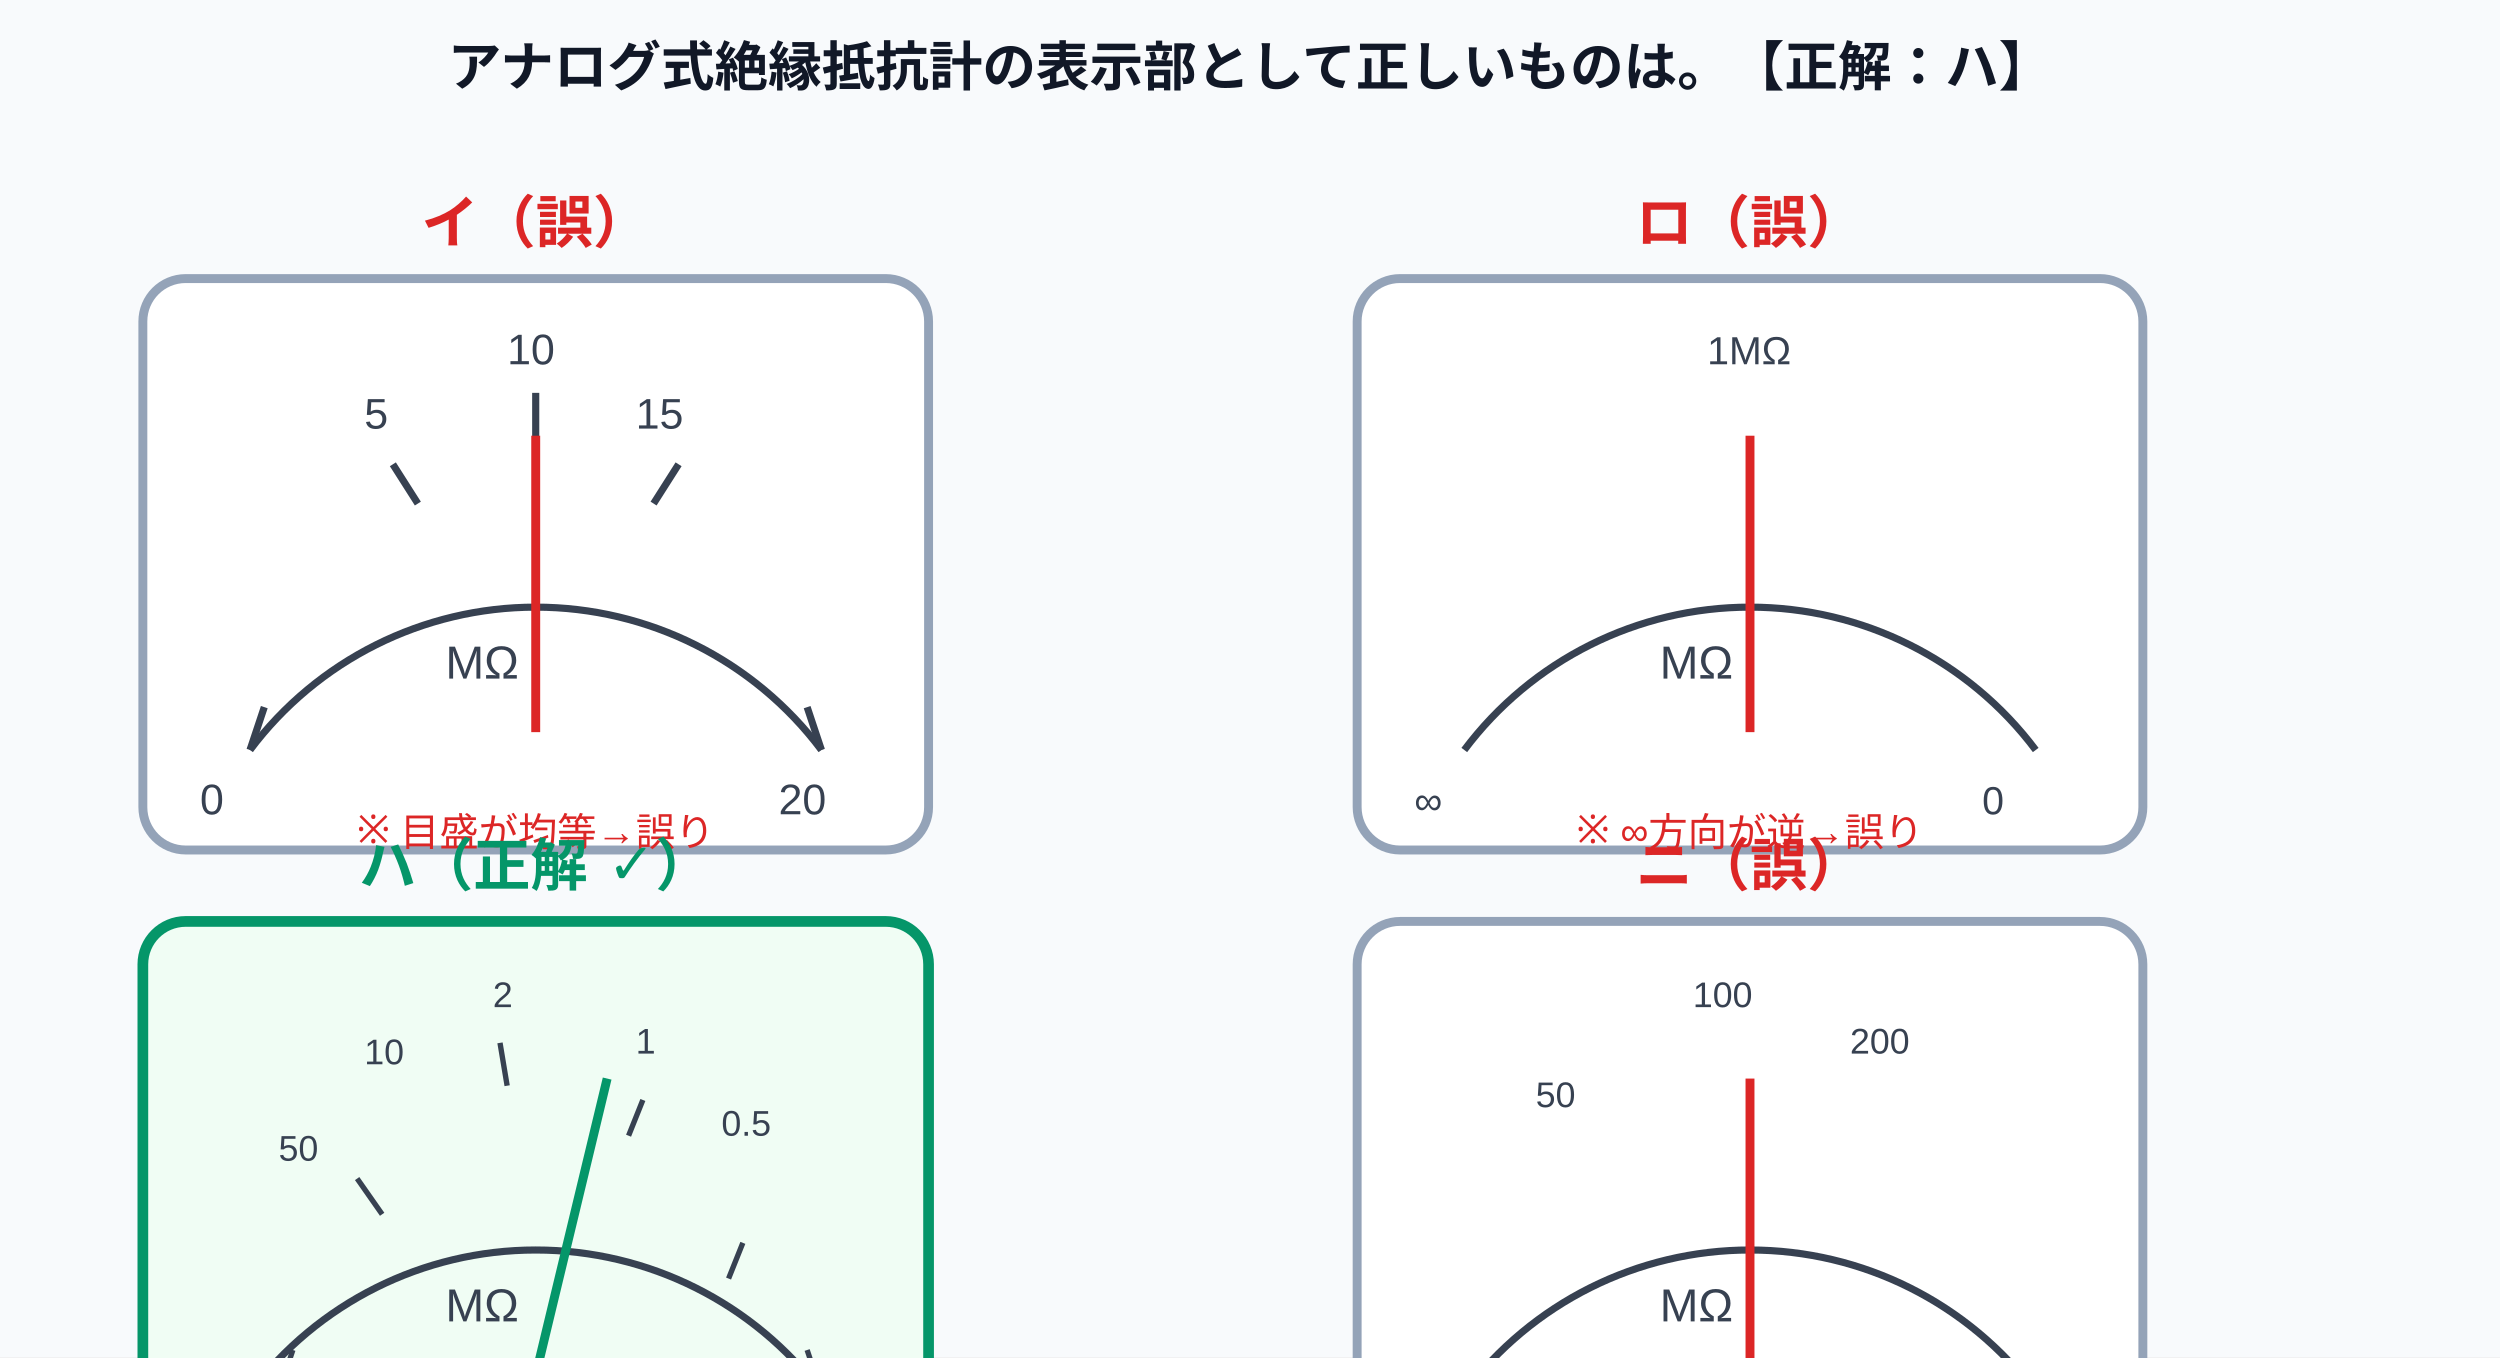
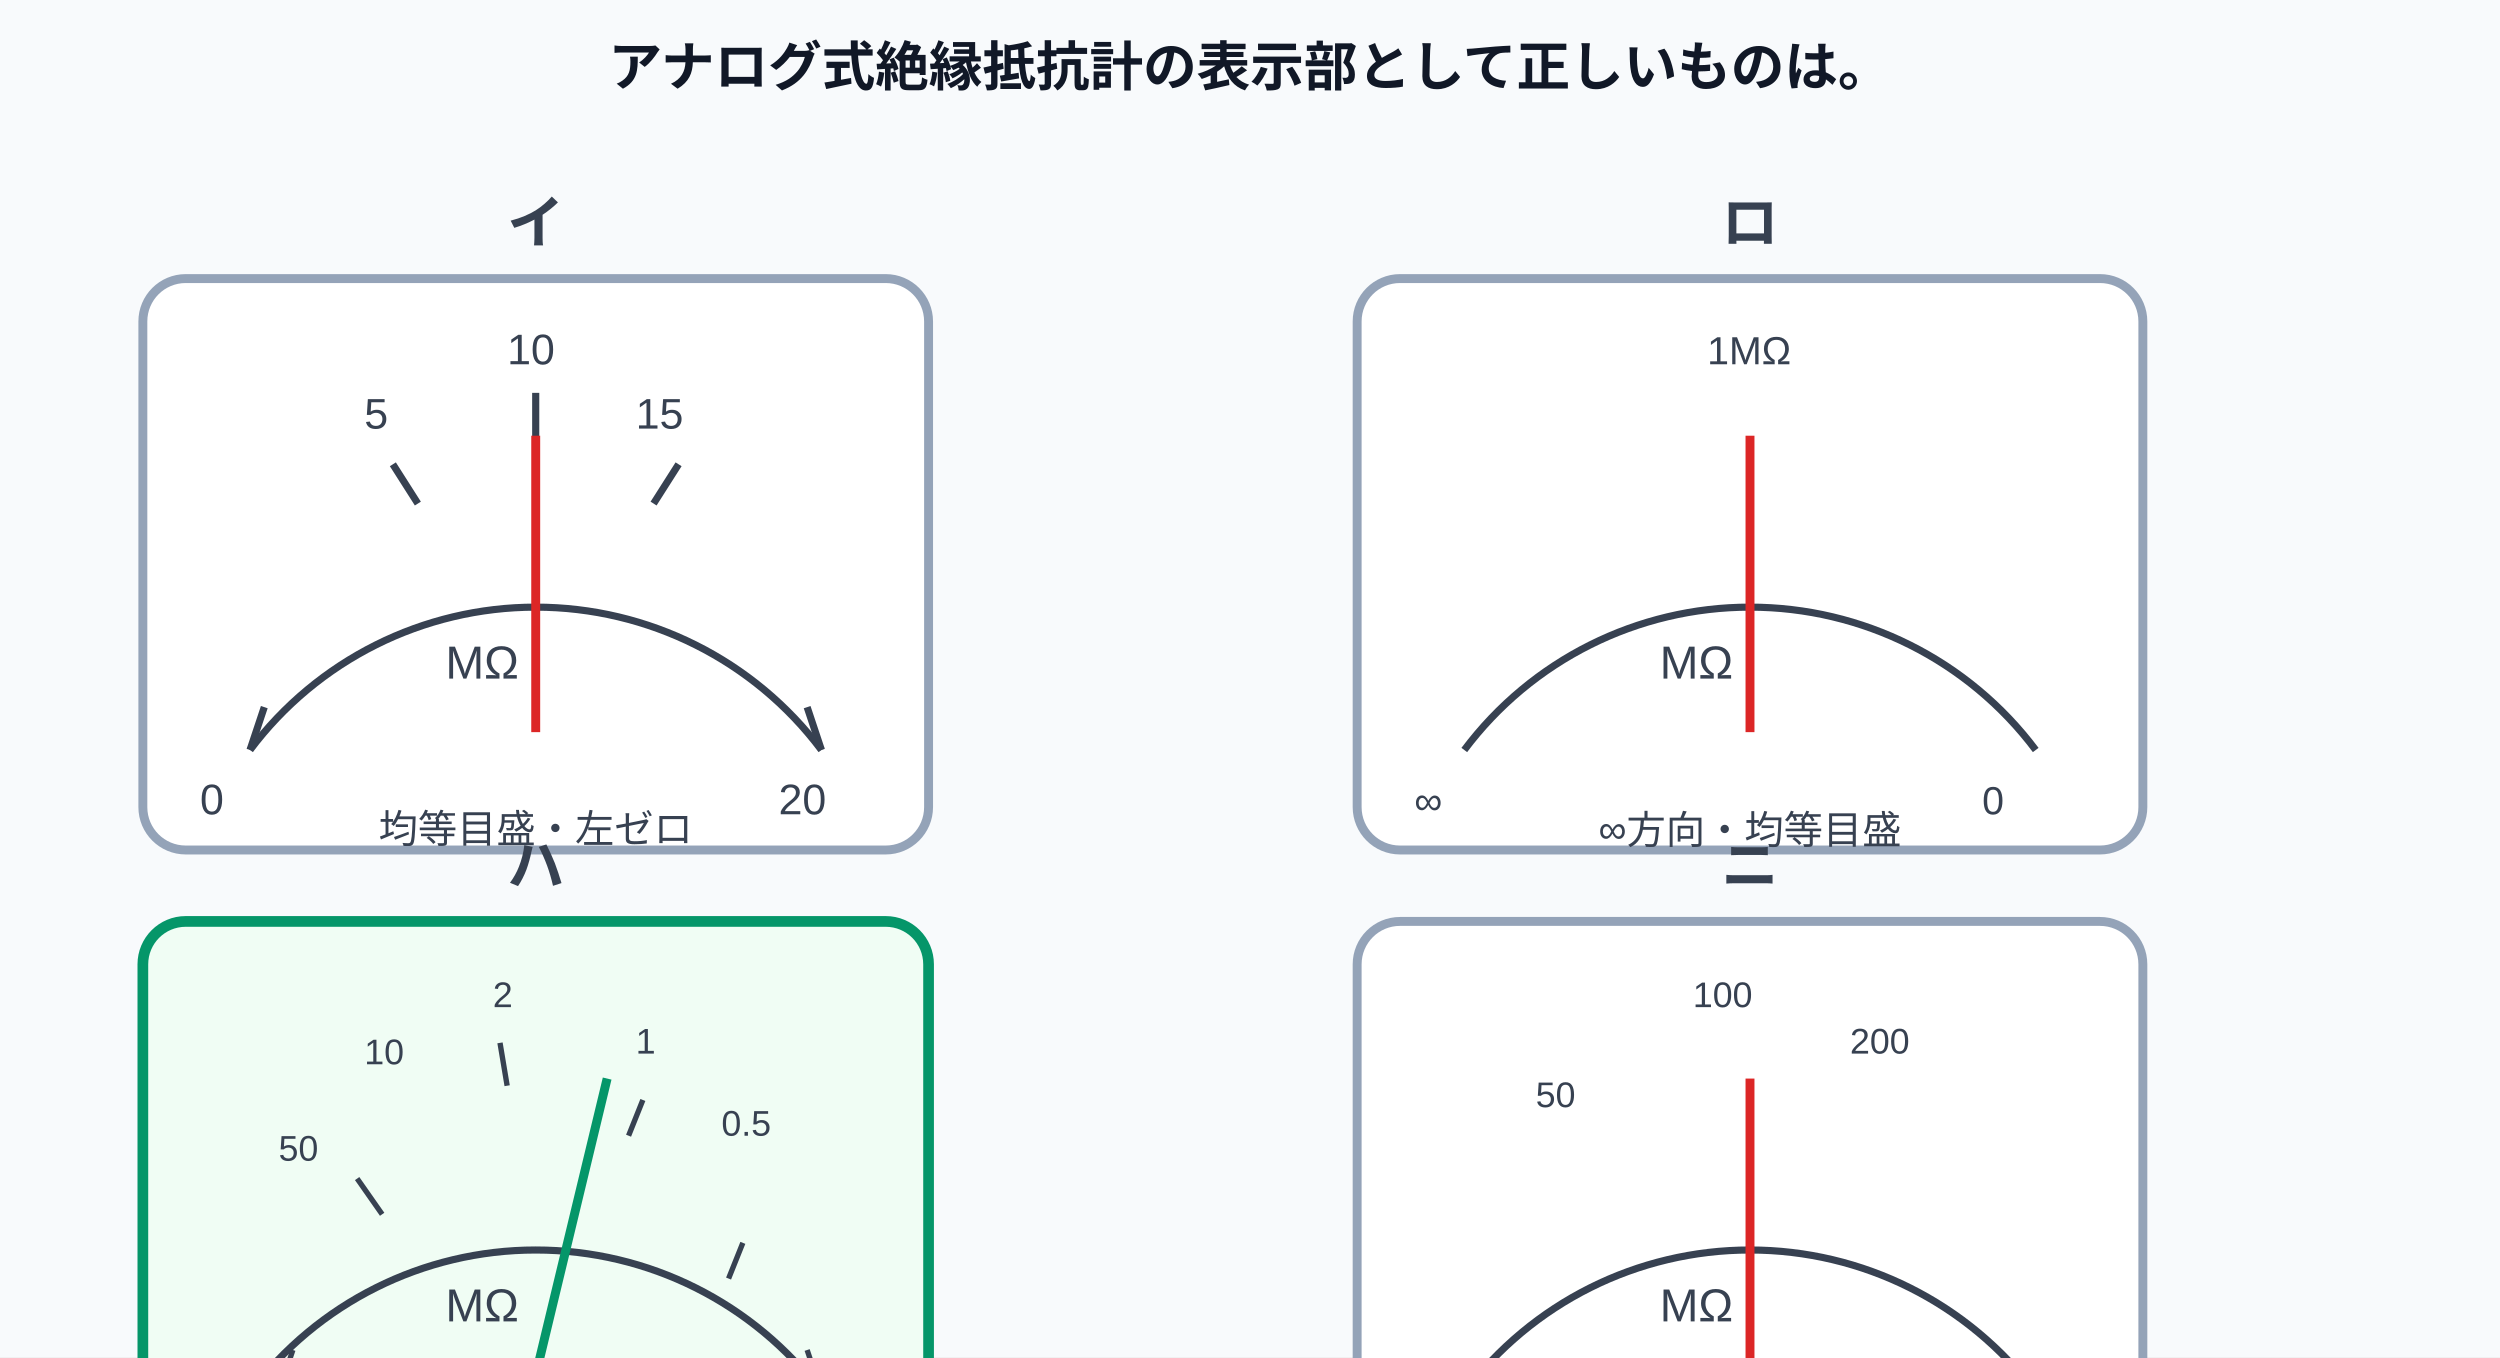
- <svg xmlns="http://www.w3.org/2000/svg" viewBox="0 0 700 380" role="img" aria-labelledby="title desc">
+ <svg xmlns="http://www.w3.org/2000/svg" viewBox="0 0 700 380" width="700" height="380" role="img" aria-labelledby="title desc">
  <rect width="700" height="380" fill="#f8fafc" />
-   <text x="350" y="24" font-family="Arial,'Hiragino Sans','Yu Gothic',sans-serif" font-size="15" text-anchor="middle" font-weight="bold" fill="#111827">アナログ式絶縁抵抗計の表示部として正しいものは。【正解：ハ】</text>
+   <text x="350" y="24" font-family="Arial,'Hiragino Sans','Yu Gothic',sans-serif" font-size="15" text-anchor="middle" font-weight="bold" fill="#111827">アナログ式絶縁抵抗計の表示部として正しいものは。</text>
  <g transform="translate(30,50)">
-     <text x="120" y="18" font-family="Arial,'Hiragino Sans','Yu Gothic',sans-serif" font-size="16" text-anchor="middle" font-weight="bold" fill="#dc2626">イ（誤）</text>
+     <text x="120" y="18" font-family="Arial,'Hiragino Sans','Yu Gothic',sans-serif" font-size="16" text-anchor="middle" font-weight="bold" fill="#374151">イ</text>
    <rect x="10" y="28" width="220" height="160" rx="12" fill="#fff" stroke="#94a3b8" stroke-width="2.5" />
    <path d="M40 160 A100 100 0 0 1 200 160" fill="none" stroke="#374151" stroke-width="2" />
    <line x1="40" y1="160" x2="44" y2="148" stroke="#374151" stroke-width="2" />
    <line x1="80" y1="80" x2="87" y2="91" stroke="#374151" stroke-width="2" />
    <line x1="120" y1="60" x2="120" y2="74" stroke="#374151" stroke-width="2" />
    <line x1="160" y1="80" x2="153" y2="91" stroke="#374151" stroke-width="2" />
    <line x1="200" y1="160" x2="196" y2="148" stroke="#374151" stroke-width="2" />
    <text x="26" y="178" font-family="Arial,sans-serif" font-size="12" fill="#374151">0</text>
    <text x="72" y="70" font-family="Arial,sans-serif" font-size="12" fill="#374151">5</text>
    <text x="112" y="52" font-family="Arial,sans-serif" font-size="12" fill="#374151">10</text>
    <text x="148" y="70" font-family="Arial,sans-serif" font-size="12" fill="#374151">15</text>
    <text x="188" y="178" font-family="Arial,sans-serif" font-size="12" fill="#374151">20</text>
    <text x="105" y="140" font-family="Arial,sans-serif" font-size="13" text-anchor="middle" fill="#374151">MΩ</text>
    <line x1="120" y1="155" x2="120" y2="72" stroke="#dc2626" stroke-width="2.5" />
-     <text x="120" y="186" font-family="Arial,'Hiragino Sans','Yu Gothic',sans-serif" font-size="11" text-anchor="middle" fill="#dc2626">※ 目盛が均等→誤り</text>
+     <text x="120" y="186" font-family="Arial,'Hiragino Sans','Yu Gothic',sans-serif" font-size="11" text-anchor="middle" fill="#374151">均等目盛・左ゼロ</text>
  </g>
  <g transform="translate(370,50)">
-     <text x="120" y="18" font-family="Arial,'Hiragino Sans','Yu Gothic',sans-serif" font-size="16" text-anchor="middle" font-weight="bold" fill="#dc2626">ロ（誤）</text>
+     <text x="120" y="18" font-family="Arial,'Hiragino Sans','Yu Gothic',sans-serif" font-size="16" text-anchor="middle" font-weight="bold" fill="#374151">ロ</text>
    <rect x="10" y="28" width="220" height="160" rx="12" fill="#fff" stroke="#94a3b8" stroke-width="2.5" />
    <path d="M40 160 A100 100 0 0 1 200 160" fill="none" stroke="#374151" stroke-width="2" />
    <text x="26" y="178" font-family="Arial,sans-serif" font-size="11" fill="#374151">∞</text>
    <text x="108" y="52" font-family="Arial,sans-serif" font-size="11" fill="#374151">1MΩ</text>
    <text x="185" y="178" font-family="Arial,sans-serif" font-size="11" fill="#374151">0</text>
    <text x="105" y="140" font-family="Arial,sans-serif" font-size="13" text-anchor="middle" fill="#374151">MΩ</text>
    <line x1="120" y1="155" x2="120" y2="72" stroke="#dc2626" stroke-width="2.5" />
-     <text x="120" y="186" font-family="Arial,'Hiragino Sans','Yu Gothic',sans-serif" font-size="11" text-anchor="middle" fill="#dc2626">※ ∞方向が逆→誤り</text>
+     <text x="120" y="186" font-family="Arial,'Hiragino Sans','Yu Gothic',sans-serif" font-size="11" text-anchor="middle" fill="#374151">∞方向・均等目盛</text>
  </g>
  <g transform="translate(30,230)">
-     <text x="120" y="18" font-family="Arial,'Hiragino Sans','Yu Gothic',sans-serif" font-size="16" text-anchor="middle" font-weight="bold" fill="#059669">ハ（正解 ✓）</text>
+     <text x="120" y="18" font-family="Arial,'Hiragino Sans','Yu Gothic',sans-serif" font-size="16" text-anchor="middle" font-weight="bold" fill="#374151">ハ</text>
    <rect x="10" y="28" width="220" height="160" rx="12" fill="#f0fdf4" stroke="#059669" stroke-width="3" />
    <path d="M40 160 A100 100 0 0 1 200 160" fill="none" stroke="#374151" stroke-width="2" />
    <text x="18" y="178" font-family="Arial,sans-serif" font-size="11" fill="#374151">∞</text>
    <text x="48" y="95" font-family="Arial,sans-serif" font-size="10" fill="#374151">50</text>
    <text x="72" y="68" font-family="Arial,sans-serif" font-size="10" fill="#374151">10</text>
    <text x="108" y="52" font-family="Arial,sans-serif" font-size="10" fill="#374151">2</text>
    <text x="148" y="65" font-family="Arial,sans-serif" font-size="10" fill="#374151">1</text>
    <text x="172" y="88" font-family="Arial,sans-serif" font-size="10" fill="#374151">0.5</text>
    <text x="186" y="178" font-family="Arial,sans-serif" font-size="11" fill="#374151">0</text>
    <text x="105" y="140" font-family="Arial,sans-serif" font-size="13" text-anchor="middle" fill="#374151">MΩ</text>
    <line x1="48" y1="160" x2="52" y2="148" stroke="#374151" stroke-width="1.5" />
    <line x1="70" y1="100" x2="77" y2="110" stroke="#374151" stroke-width="1.5" />
    <line x1="110" y1="62" x2="112" y2="74" stroke="#374151" stroke-width="1.5" />
    <line x1="150" y1="78" x2="146" y2="88" stroke="#374151" stroke-width="1.5" />
    <line x1="178" y1="118" x2="174" y2="128" stroke="#374151" stroke-width="1.5" />
    <line x1="200" y1="160" x2="196" y2="148" stroke="#374151" stroke-width="1.5" />
    <line x1="120" y1="155" x2="140" y2="72" stroke="#059669" stroke-width="2.5" />
-     <text x="120" y="186" font-family="Arial,'Hiragino Sans','Yu Gothic',sans-serif" font-size="11" text-anchor="middle" fill="#059669">右ゼロ・対数目盛→正解</text>
+     <text x="120" y="186" font-family="Arial,'Hiragino Sans','Yu Gothic',sans-serif" font-size="11" text-anchor="middle" fill="#374151">右ゼロ・対数目盛</text>
  </g>
  <g transform="translate(370,230)">
-     <text x="120" y="18" font-family="Arial,'Hiragino Sans','Yu Gothic',sans-serif" font-size="16" text-anchor="middle" font-weight="bold" fill="#dc2626">ニ（誤）</text>
+     <text x="120" y="18" font-family="Arial,'Hiragino Sans','Yu Gothic',sans-serif" font-size="16" text-anchor="middle" font-weight="bold" fill="#374151">ニ</text>
    <rect x="10" y="28" width="220" height="160" rx="12" fill="#fff" stroke="#94a3b8" stroke-width="2.5" />
    <path d="M40 160 A100 100 0 0 1 200 160" fill="none" stroke="#374151" stroke-width="2" />
    <text x="26" y="178" font-family="Arial,sans-serif" font-size="11" fill="#374151">0</text>
    <text x="60" y="80" font-family="Arial,sans-serif" font-size="10" fill="#374151">50</text>
    <text x="104" y="52" font-family="Arial,sans-serif" font-size="10" fill="#374151">100</text>
    <text x="148" y="65" font-family="Arial,sans-serif" font-size="10" fill="#374151">200</text>
    <text x="180" y="178" font-family="Arial,sans-serif" font-size="10" fill="#374151">300</text>
    <text x="105" y="140" font-family="Arial,sans-serif" font-size="13" text-anchor="middle" fill="#374151">MΩ</text>
    <line x1="120" y1="155" x2="120" y2="72" stroke="#dc2626" stroke-width="2.5" />
-     <text x="120" y="186" font-family="Arial,'Hiragino Sans','Yu Gothic',sans-serif" font-size="11" text-anchor="middle" fill="#dc2626">※ 線形でゼロが左→誤り</text>
+     <text x="120" y="186" font-family="Arial,'Hiragino Sans','Yu Gothic',sans-serif" font-size="11" text-anchor="middle" fill="#374151">線形目盛・左ゼロ</text>
  </g>
</svg>
